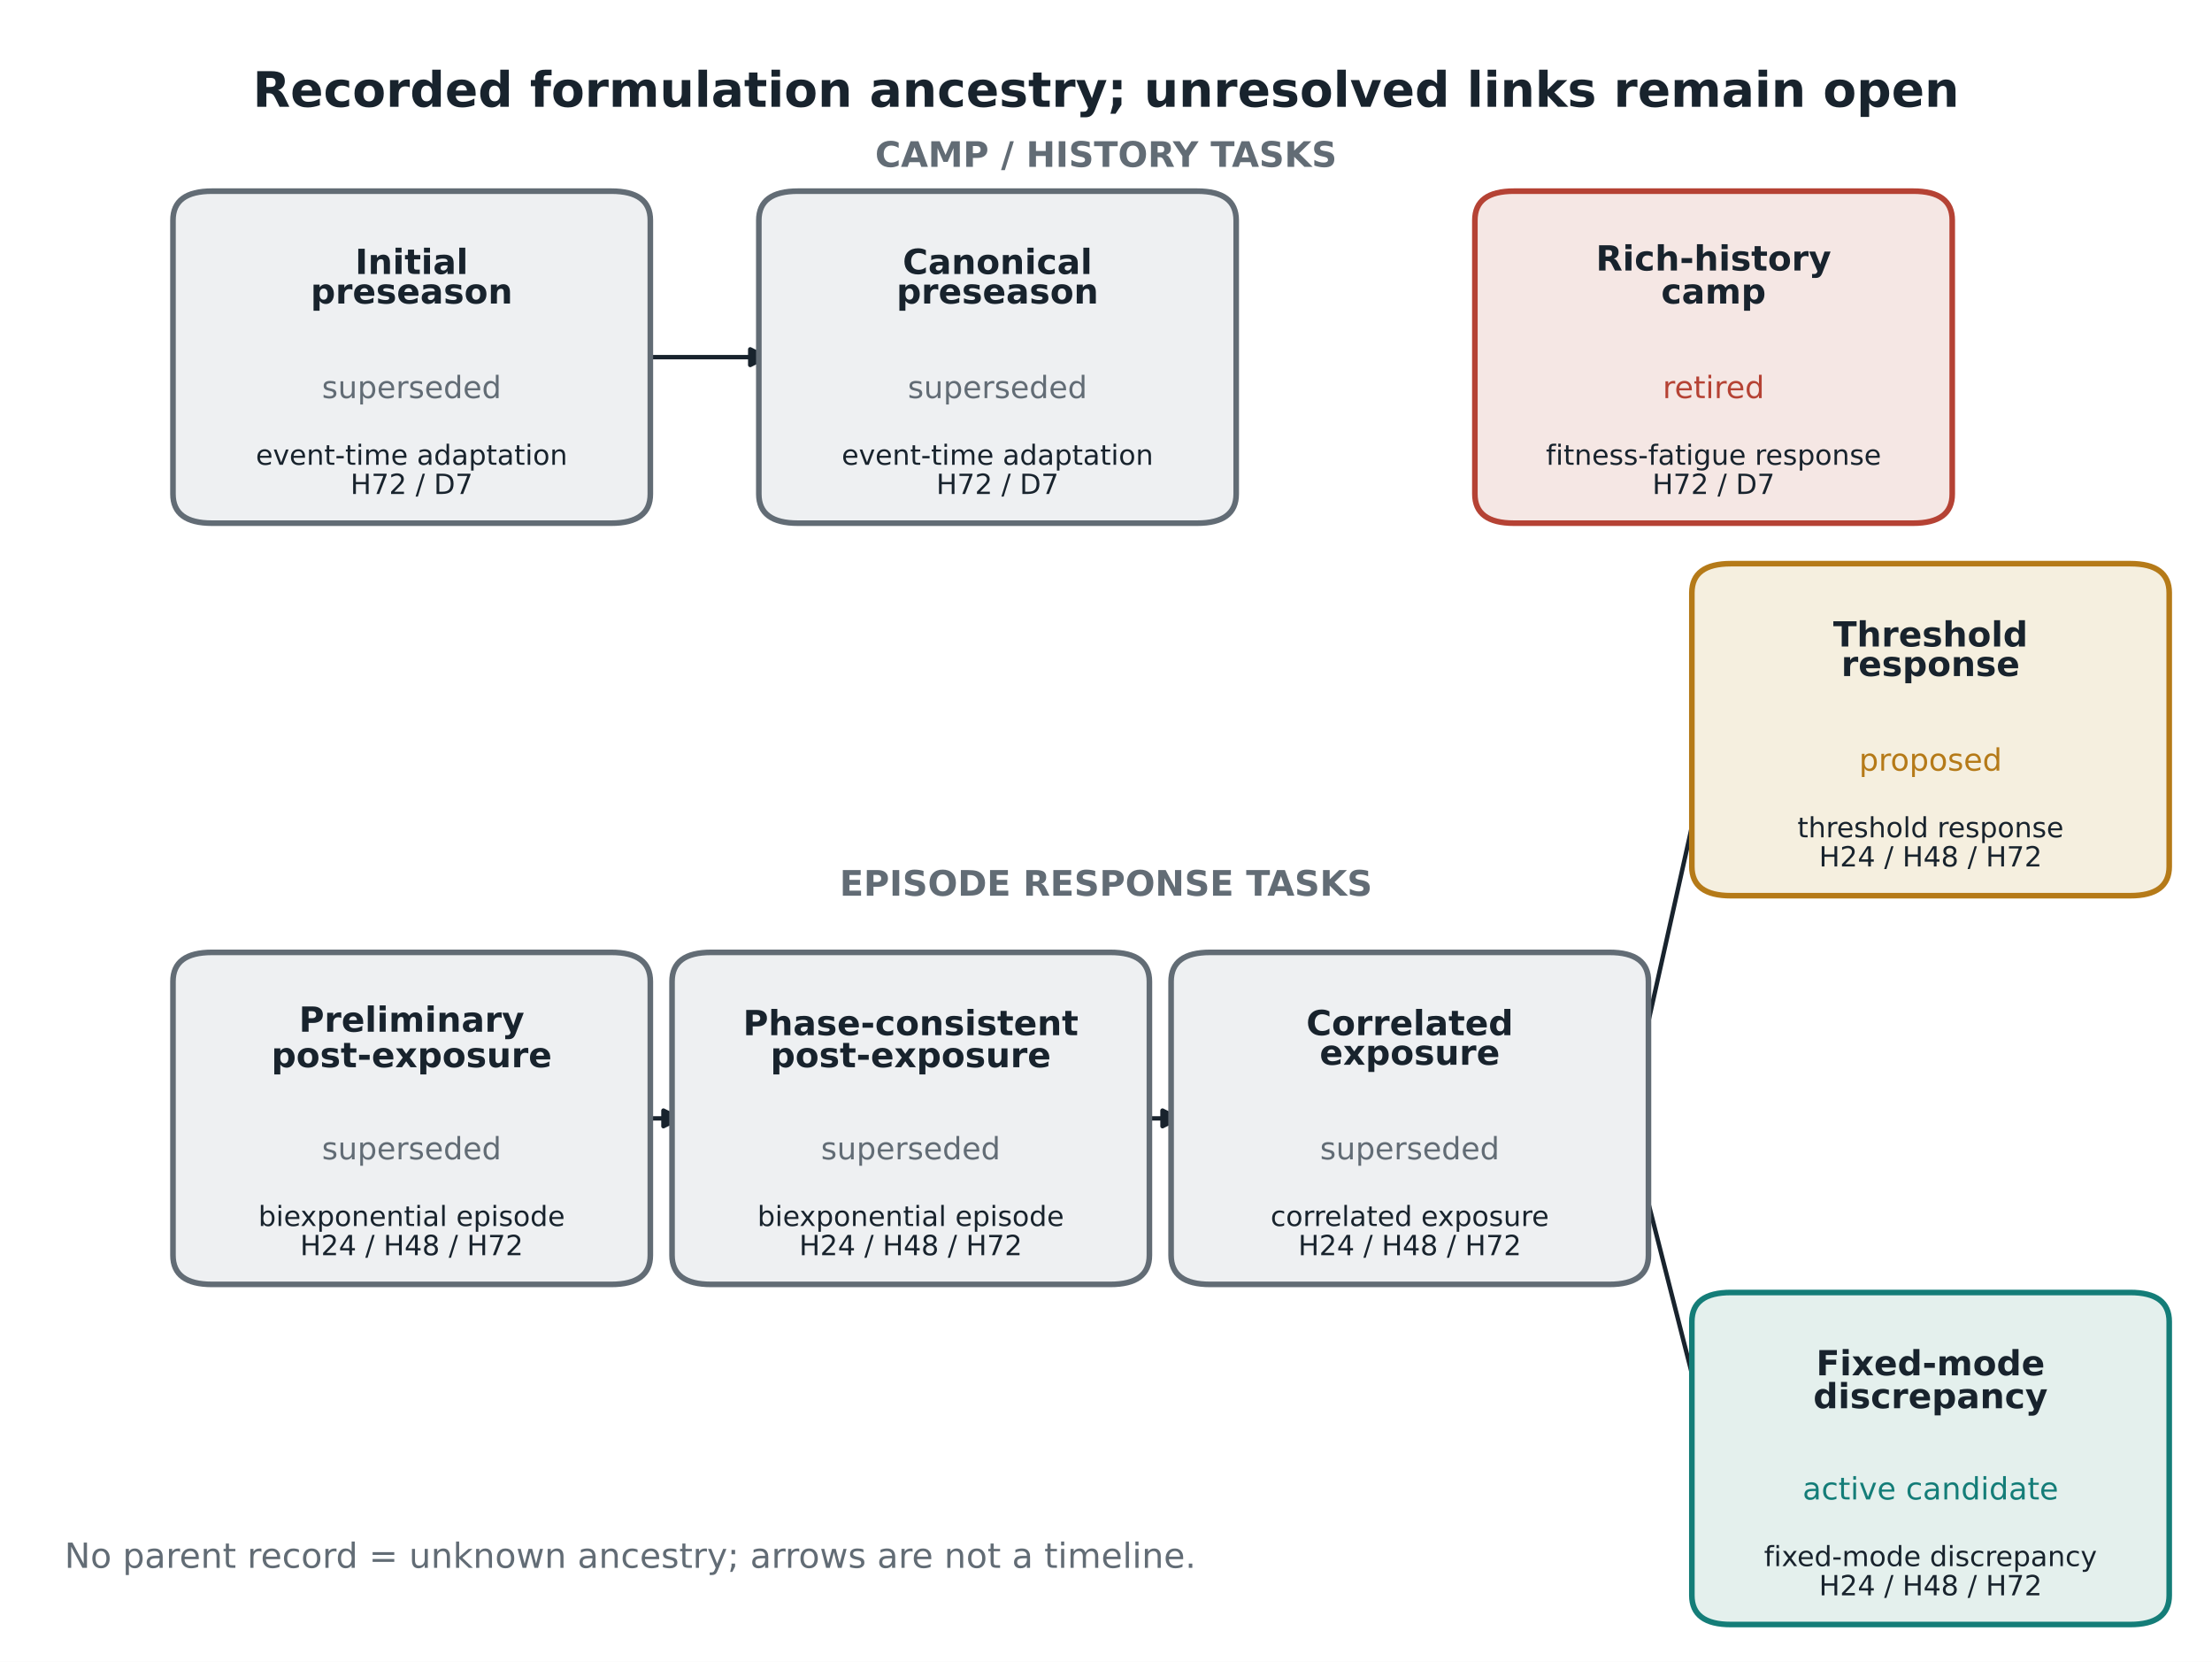
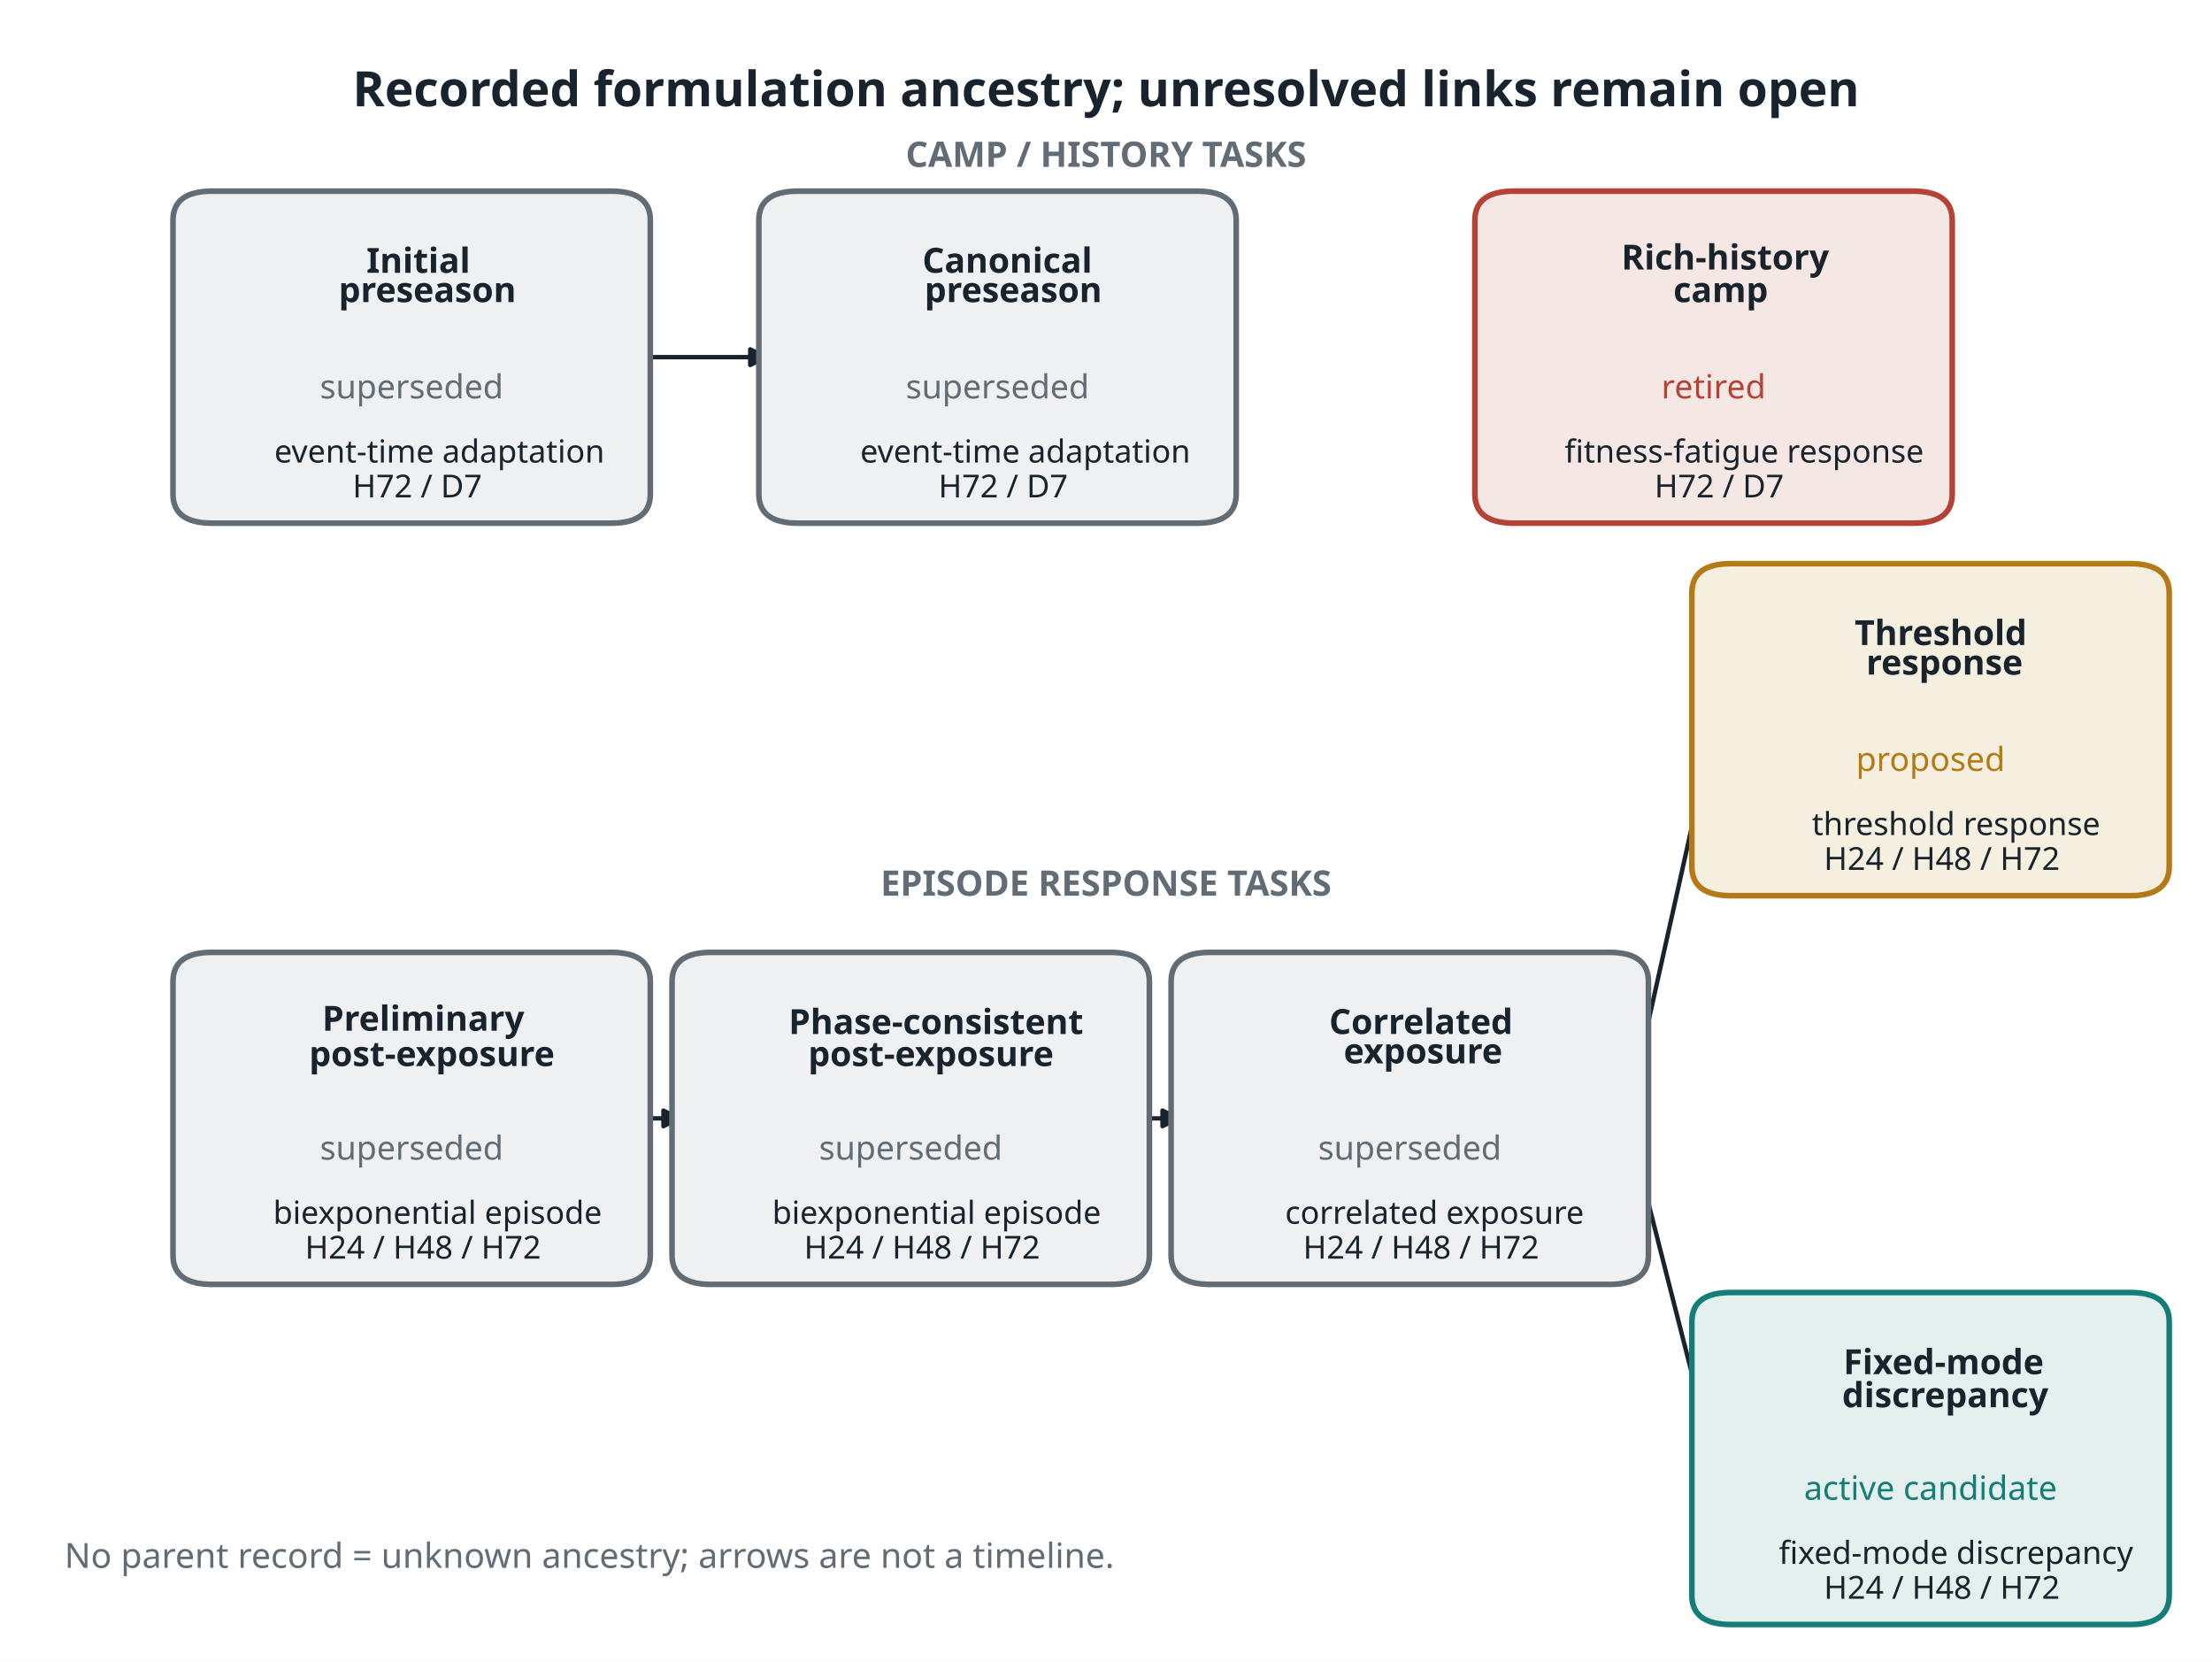
<svg xmlns="http://www.w3.org/2000/svg" width="453.168pt" height="340.38pt" viewBox="0 0 453.168 340.38" version="1.1">
  <defs>
    <style type="text/css">*{stroke-linejoin: round; stroke-linecap: butt}</style>
  </defs>
  <g id="figure_1">
    <g id="patch_1">
-       <path d="M 0 340.38  L 453.168 340.38  L 453.168 0  L 0 0  z " style="fill: #ffffff" />
+       <path d="M 0 340.38 L 453.168 340.38 L 453.168 0 L 0 0 z " style="fill: #ffffff" />
    </g>
    <g id="axes_1">
      <g id="patch_2">
-         <path d="M 130.79 73.156  Q 144.347 73.156 156.898 73.156  " clip-path="url(#p680cb801a0)" style="fill: none; stroke: #18232d; stroke-width: 0.9; stroke-linecap: round" />
-         <path d="M 153.698 71.556  L 156.898 73.156  L 153.698 74.756  z " clip-path="url(#p680cb801a0)" style="fill: #18232d; stroke: #18232d; stroke-width: 0.9; stroke-linecap: round" />
+         <path d="M 130.79 73.156 Q 144.347 73.156 156.898 73.156 " clip-path="url(#p680cb801a0)" style="fill: none; stroke: #18232d; stroke-width: 0.9; stroke-linecap: round" />
+         <path d="M 153.698 71.556 L 156.898 73.156 L 153.698 74.756 z " clip-path="url(#p680cb801a0)" style="fill: #18232d; stroke: #18232d; stroke-width: 0.9; stroke-linecap: round" />
      </g>
      <g id="patch_3">
-         <path d="M 130.79 229.074  Q 135.457 229.074 139.117 229.074  " clip-path="url(#p680cb801a0)" style="fill: none; stroke: #18232d; stroke-width: 0.9; stroke-linecap: round" />
-         <path d="M 135.917 227.474  L 139.117 229.074  L 135.917 230.674  z " clip-path="url(#p680cb801a0)" style="fill: #18232d; stroke: #18232d; stroke-width: 0.9; stroke-linecap: round" />
+         <path d="M 130.79 229.074 Q 135.457 229.074 139.117 229.074 " clip-path="url(#p680cb801a0)" style="fill: none; stroke: #18232d; stroke-width: 0.9; stroke-linecap: round" />
+         <path d="M 135.917 227.474 L 139.117 229.074 L 135.917 230.674 z " clip-path="url(#p680cb801a0)" style="fill: #18232d; stroke: #18232d; stroke-width: 0.9; stroke-linecap: round" />
      </g>
      <g id="patch_4">
-         <path d="M 233.032 229.074  Q 237.698 229.074 241.358 229.074  " clip-path="url(#p680cb801a0)" style="fill: none; stroke: #18232d; stroke-width: 0.9; stroke-linecap: round" />
-         <path d="M 238.158 227.474  L 241.358 229.074  L 238.158 230.674  z " clip-path="url(#p680cb801a0)" style="fill: #18232d; stroke: #18232d; stroke-width: 0.9; stroke-linecap: round" />
+         <path d="M 233.032 229.074 Q 237.698 229.074 241.358 229.074 " clip-path="url(#p680cb801a0)" style="fill: none; stroke: #18232d; stroke-width: 0.9; stroke-linecap: round" />
+         <path d="M 238.158 227.474 L 241.358 229.074 L 238.158 230.674 z " clip-path="url(#p680cb801a0)" style="fill: #18232d; stroke: #18232d; stroke-width: 0.9; stroke-linecap: round" />
      </g>
      <g id="patch_5">
-         <path d="M 333.706 227.125  Q 342.161 189.265 350.397 152.387  " clip-path="url(#p680cb801a0)" style="fill: none; stroke: #18232d; stroke-width: 0.9; stroke-linecap: round" />
-         <path d="M 348.138 155.161  L 350.397 152.387  L 351.261 155.858  z " clip-path="url(#p680cb801a0)" style="fill: #18232d; stroke: #18232d; stroke-width: 0.9; stroke-linecap: round" />
+         <path d="M 333.706 227.125 Q 342.161 189.265 350.397 152.387 " clip-path="url(#p680cb801a0)" style="fill: none; stroke: #18232d; stroke-width: 0.9; stroke-linecap: round" />
+         <path d="M 348.138 155.161 L 350.397 152.387 L 351.261 155.858 z " clip-path="url(#p680cb801a0)" style="fill: #18232d; stroke: #18232d; stroke-width: 0.9; stroke-linecap: round" />
      </g>
      <g id="patch_6">
-         <path d="M 333.765 231.009  Q 342.161 263.904 350.308 295.825  " clip-path="url(#p680cb801a0)" style="fill: none; stroke: #18232d; stroke-width: 0.9; stroke-linecap: round" />
-         <path d="M 351.067 292.329  L 350.308 295.825  L 347.966 293.121  z " clip-path="url(#p680cb801a0)" style="fill: #18232d; stroke: #18232d; stroke-width: 0.9; stroke-linecap: round" />
+         <path d="M 333.765 231.009 Q 342.161 263.904 350.308 295.825 " clip-path="url(#p680cb801a0)" style="fill: none; stroke: #18232d; stroke-width: 0.9; stroke-linecap: round" />
+         <path d="M 351.067 292.329 L 350.308 295.825 L 347.966 293.121 z " clip-path="url(#p680cb801a0)" style="fill: #18232d; stroke: #18232d; stroke-width: 0.9; stroke-linecap: round" />
      </g>
      <g id="text_1">
-         <text style="font-weight: 700; font-size: 10px; font-family: 'DejaVu Sans'; text-anchor: middle; fill: #18232d" x="226.584" y="21.871" transform="rotate(-0 226.584 21.87064)">Recorded formulation ancestry; unresolved links remain open</text>
+         <text style="font-weight: 700; font-size: 10px; font-family: 'STIXGeneral'; text-anchor: middle; fill: #18232d" x="226.584" y="21.772" transform="rotate(-0 226.584 21.7722)">Recorded formulation ancestry; unresolved links remain open</text>
      </g>
      <g id="text_2">
-         <text style="font-weight: 700; font-size: 7.2px; font-family: 'DejaVu Sans'; text-anchor: middle; fill: #626c75" x="226.584" y="34.177" transform="rotate(-0 226.584 34.1766)">CAMP / HISTORY TASKS</text>
+         <text style="font-weight: 700; font-size: 7.2px; font-family: 'STIXGeneral'; text-anchor: middle; fill: #626c75" x="226.584" y="34.177" transform="rotate(-0 226.584 34.1766)">CAMP / HISTORY TASKS</text>
      </g>
      <g id="text_3">
-         <text style="font-weight: 700; font-size: 7.2px; font-family: 'DejaVu Sans'; text-anchor: middle; fill: #626c75" x="226.584" y="183.46" transform="rotate(-0 226.584 183.4596)">EPISODE RESPONSE TASKS</text>
+         <text style="font-weight: 700; font-size: 7.2px; font-family: 'STIXGeneral'; text-anchor: middle; fill: #626c75" x="226.584" y="183.46" transform="rotate(-0 226.584 183.4596)">EPISODE RESPONSE TASKS</text>
      </g>
      <g id="text_4">
-         <text style="font-size: 7.1px; font-family: 'DejaVu Sans'; text-anchor: start; fill: #626c75" x="13.211" y="321.132" transform="rotate(-0 13.21056 321.1317)">No parent record = unknown ancestry; arrows are not a timeline.</text>
+         <text style="font-size: 7.1px; font-family: 'STIXGeneral'; text-anchor: start; fill: #626c75" x="13.211" y="321.132" transform="rotate(-0 13.21056 321.1317)">No parent record = unknown ancestry; arrows are not a timeline.</text>
      </g>
      <g id="patch_7">
-         <path d="M 43.438 107.159  L 125.232 107.159  Q 133.233 107.159 133.233 101.188  L 133.233 45.124  Q 133.233 39.153 125.232 39.153  L 43.438 39.153  Q 35.437 39.153 35.437 45.124  L 35.437 101.188  Q 35.437 107.159 43.438 107.159  z " clip-path="url(#p680cb801a0)" style="fill: #eef0f2; stroke: #626c75; stroke-width: 1.15; stroke-linejoin: miter" />
+         <path d="M 43.438 107.159 L 125.232 107.159 Q 133.233 107.159 133.233 101.188 L 133.233 45.124 Q 133.233 39.153 125.232 39.153 L 43.438 39.153 Q 35.437 39.153 35.437 45.124 L 35.437 101.188 Q 35.437 107.159 43.438 107.159 z " clip-path="url(#p680cb801a0)" style="fill: #eef0f2; stroke: #626c75; stroke-width: 1.15; stroke-linejoin: miter" />
      </g>
      <g id="patch_8">
-         <path d="M 163.461 107.159  L 245.254 107.159  Q 253.256 107.159 253.256 101.188  L 253.256 45.124  Q 253.256 39.153 245.254 39.153  L 163.461 39.153  Q 155.46 39.153 155.46 45.124  L 155.46 101.188  Q 155.46 107.159 163.461 107.159  z " clip-path="url(#p680cb801a0)" style="fill: #eef0f2; stroke: #626c75; stroke-width: 1.15; stroke-linejoin: miter" />
+         <path d="M 163.461 107.159 L 245.254 107.159 Q 253.256 107.159 253.256 101.188 L 253.256 45.124 Q 253.256 39.153 245.254 39.153 L 163.461 39.153 Q 155.46 39.153 155.46 45.124 L 155.46 101.188 Q 155.46 107.159 163.461 107.159 z " clip-path="url(#p680cb801a0)" style="fill: #eef0f2; stroke: #626c75; stroke-width: 1.15; stroke-linejoin: miter" />
      </g>
      <g id="patch_9">
-         <path d="M 310.155 107.159  L 391.948 107.159  Q 399.95 107.159 399.95 101.188  L 399.95 45.124  Q 399.95 39.153 391.948 39.153  L 310.155 39.153  Q 302.154 39.153 302.154 45.124  L 302.154 101.188  Q 302.154 107.159 310.155 107.159  z " clip-path="url(#p680cb801a0)" style="fill: #f5e7e4; stroke: #b54234; stroke-width: 1.15; stroke-linejoin: miter" />
+         <path d="M 310.155 107.159 L 391.948 107.159 Q 399.95 107.159 399.95 101.188 L 399.95 45.124 Q 399.95 39.153 391.948 39.153 L 310.155 39.153 Q 302.154 39.153 302.154 45.124 L 302.154 101.188 Q 302.154 107.159 310.155 107.159 z " clip-path="url(#p680cb801a0)" style="fill: #f5e7e4; stroke: #b54234; stroke-width: 1.15; stroke-linejoin: miter" />
      </g>
      <g id="patch_10">
-         <path d="M 43.438 263.077  L 125.232 263.077  Q 133.233 263.077 133.233 257.106  L 133.233 201.042  Q 133.233 195.071 125.232 195.071  L 43.438 195.071  Q 35.437 195.071 35.437 201.042  L 35.437 257.106  Q 35.437 263.077 43.438 263.077  z " clip-path="url(#p680cb801a0)" style="fill: #eef0f2; stroke: #626c75; stroke-width: 1.15; stroke-linejoin: miter" />
+         <path d="M 43.438 263.077 L 125.232 263.077 Q 133.233 263.077 133.233 257.106 L 133.233 201.042 Q 133.233 195.071 125.232 195.071 L 43.438 195.071 Q 35.437 195.071 35.437 201.042 L 35.437 257.106 Q 35.437 263.077 43.438 263.077 z " clip-path="url(#p680cb801a0)" style="fill: #eef0f2; stroke: #626c75; stroke-width: 1.15; stroke-linejoin: miter" />
      </g>
      <g id="patch_11">
-         <path d="M 145.68 263.077  L 227.473 263.077  Q 235.475 263.077 235.475 257.106  L 235.475 201.042  Q 235.475 195.071 227.473 195.071  L 145.68 195.071  Q 137.678 195.071 137.678 201.042  L 137.678 257.106  Q 137.678 263.077 145.68 263.077  z " clip-path="url(#p680cb801a0)" style="fill: #eef0f2; stroke: #626c75; stroke-width: 1.15; stroke-linejoin: miter" />
+         <path d="M 145.68 263.077 L 227.473 263.077 Q 235.475 263.077 235.475 257.106 L 235.475 201.042 Q 235.475 195.071 227.473 195.071 L 145.68 195.071 Q 137.678 195.071 137.678 201.042 L 137.678 257.106 Q 137.678 263.077 145.68 263.077 z " clip-path="url(#p680cb801a0)" style="fill: #eef0f2; stroke: #626c75; stroke-width: 1.15; stroke-linejoin: miter" />
      </g>
      <g id="patch_12">
-         <path d="M 247.921 263.077  L 329.714 263.077  Q 337.716 263.077 337.716 257.106  L 337.716 201.042  Q 337.716 195.071 329.714 195.071  L 247.921 195.071  Q 239.92 195.071 239.92 201.042  L 239.92 257.106  Q 239.92 263.077 247.921 263.077  z " clip-path="url(#p680cb801a0)" style="fill: #eef0f2; stroke: #626c75; stroke-width: 1.15; stroke-linejoin: miter" />
+         <path d="M 247.921 263.077 L 329.714 263.077 Q 337.716 263.077 337.716 257.106 L 337.716 201.042 Q 337.716 195.071 329.714 195.071 L 247.921 195.071 Q 239.92 195.071 239.92 201.042 L 239.92 257.106 Q 239.92 263.077 247.921 263.077 z " clip-path="url(#p680cb801a0)" style="fill: #eef0f2; stroke: #626c75; stroke-width: 1.15; stroke-linejoin: miter" />
      </g>
      <g id="patch_13">
-         <path d="M 354.608 183.46  L 436.401 183.46  Q 444.403 183.46 444.403 177.488  L 444.403 121.424  Q 444.403 115.453 436.401 115.453  L 354.608 115.453  Q 346.607 115.453 346.607 121.424  L 346.607 177.488  Q 346.607 183.46 354.608 183.46  z " clip-path="url(#p680cb801a0)" style="fill: #f5efdf; stroke: #b57a18; stroke-width: 1.15; stroke-linejoin: miter" />
+         <path d="M 354.608 183.46 L 436.401 183.46 Q 444.403 183.46 444.403 177.488 L 444.403 121.424 Q 444.403 115.453 436.401 115.453 L 354.608 115.453 Q 346.607 115.453 346.607 121.424 L 346.607 177.488 Q 346.607 183.46 354.608 183.46 z " clip-path="url(#p680cb801a0)" style="fill: #f5efdf; stroke: #b57a18; stroke-width: 1.15; stroke-linejoin: miter" />
      </g>
      <g id="patch_14">
-         <path d="M 354.608 332.743  L 436.401 332.743  Q 444.403 332.743 444.403 326.771  L 444.403 270.707  Q 444.403 264.736 436.401 264.736  L 354.608 264.736  Q 346.607 264.736 346.607 270.707  L 346.607 326.771  Q 346.607 332.743 354.608 332.743  z " clip-path="url(#p680cb801a0)" style="fill: #e4f0ed; stroke: #147d78; stroke-width: 1.15; stroke-linejoin: miter" />
+         <path d="M 354.608 332.743 L 436.401 332.743 Q 444.403 332.743 444.403 326.771 L 444.403 270.707 Q 444.403 264.736 436.401 264.736 L 354.608 264.736 Q 346.607 264.736 346.607 270.707 L 346.607 326.771 Q 346.607 332.743 354.608 332.743 z " clip-path="url(#p680cb801a0)" style="fill: #e4f0ed; stroke: #147d78; stroke-width: 1.15; stroke-linejoin: miter" />
      </g>
      <g id="text_5">
-         <text style="font-weight: 700; font-size: 7.1px; font-family: 'DejaVu Sans'; fill: #18232d" transform="translate(72.74374 56.11883)">Initial</text>
-         <text style="font-weight: 700; font-size: 7.1px; font-family: 'DejaVu Sans'; fill: #18232d" transform="translate(63.6402 62.17657)">preseason</text>
+         <text style="font-weight: 700; font-size: 7.1px; font-family: 'STIXGeneral'; fill: #18232d" transform="translate(75.06288 55.87476)">Initial</text>
+         <text style="font-weight: 700; font-size: 7.1px; font-family: 'STIXGeneral'; fill: #18232d" transform="translate(69.38177 61.87815)">preseason</text>
      </g>
      <g id="text_6">
-         <text style="font-size: 6.3px; font-family: 'DejaVu Sans'; text-anchor: middle; fill: #626c75" x="84.335" y="81.544" transform="rotate(-0 84.33504 81.54373)">superseded</text>
+         <text style="font-size: 6.8px; font-family: 'STIXGeneral'; text-anchor: middle; fill: #626c75" x="84.335" y="81.607" transform="rotate(-0 84.33504 81.60696)">superseded</text>
      </g>
      <g id="text_7">
-         <text style="font-size: 5.7px; font-family: 'DejaVu Sans'; fill: #18232d" transform="translate(52.41014 95.20022)">event-time adaptation</text>
-         <text style="font-size: 5.7px; font-family: 'DejaVu Sans'; fill: #18232d" transform="translate(71.78569 101.1781)">H72 / D7</text>
+         <text style="font-size: 6.5px; font-family: 'STIXGeneral'; fill: #18232d" transform="translate(56.19309 94.74167)">event-time adaptation</text>
+         <text style="font-size: 6.5px; font-family: 'STIXGeneral'; fill: #18232d" transform="translate(72.23844 101.8785)">H72 / D7</text>
      </g>
      <g id="text_8">
-         <text style="font-weight: 700; font-size: 7.1px; font-family: 'DejaVu Sans'; fill: #18232d" transform="translate(184.9291 56.11883)">Canonical</text>
-         <text style="font-weight: 700; font-size: 7.1px; font-family: 'DejaVu Sans'; fill: #18232d" transform="translate(183.6628 62.17657)">preseason</text>
+         <text style="font-weight: 700; font-size: 7.1px; font-family: 'STIXGeneral'; fill: #18232d" transform="translate(188.9722 55.85701)">Canonical</text>
+         <text style="font-weight: 700; font-size: 7.1px; font-family: 'STIXGeneral'; fill: #18232d" transform="translate(189.4043 61.87815)">preseason</text>
      </g>
      <g id="text_9">
-         <text style="font-size: 6.3px; font-family: 'DejaVu Sans'; text-anchor: middle; fill: #626c75" x="204.358" y="81.544" transform="rotate(-0 204.3576 81.54373)">superseded</text>
+         <text style="font-size: 6.8px; font-family: 'STIXGeneral'; text-anchor: middle; fill: #626c75" x="204.358" y="81.607" transform="rotate(-0 204.3576 81.60696)">superseded</text>
      </g>
      <g id="text_10">
-         <text style="font-size: 5.7px; font-family: 'DejaVu Sans'; fill: #18232d" transform="translate(172.4327 95.20022)">event-time adaptation</text>
-         <text style="font-size: 5.7px; font-family: 'DejaVu Sans'; fill: #18232d" transform="translate(191.8082 101.1781)">H72 / D7</text>
+         <text style="font-size: 6.5px; font-family: 'STIXGeneral'; fill: #18232d" transform="translate(176.2156 94.74167)">event-time adaptation</text>
+         <text style="font-size: 6.5px; font-family: 'STIXGeneral'; fill: #18232d" transform="translate(192.261 101.8785)">H72 / D7</text>
      </g>
      <g id="text_11">
-         <text style="font-weight: 700; font-size: 7.1px; font-family: 'DejaVu Sans'; fill: #18232d" transform="translate(326.939 55.40328)">Rich-history</text>
-         <text style="font-weight: 700; font-size: 7.1px; font-family: 'DejaVu Sans'; fill: #18232d" transform="translate(340.3114 62.17657)">camp</text>
+         <text style="font-weight: 700; font-size: 7.1px; font-family: 'STIXGeneral'; fill: #18232d" transform="translate(332.1631 55.19693)">Rich-history</text>
+         <text style="font-weight: 700; font-size: 7.1px; font-family: 'STIXGeneral'; fill: #18232d" transform="translate(342.8264 61.87815)">camp</text>
      </g>
      <g id="text_12">
-         <text style="font-size: 6.3px; font-family: 'DejaVu Sans'; text-anchor: middle; fill: #b54234" x="351.052" y="81.544" transform="rotate(-0 351.0518 81.54373)">retired</text>
+         <text style="font-size: 6.8px; font-family: 'STIXGeneral'; text-anchor: middle; fill: #b54234" x="351.052" y="81.607" transform="rotate(-0 351.0518 81.60696)">retired</text>
      </g>
      <g id="text_13">
-         <text style="font-size: 5.7px; font-family: 'DejaVu Sans'; fill: #18232d" transform="translate(316.7036 95.20022)">fitness-fatigue response</text>
-         <text style="font-size: 5.7px; font-family: 'DejaVu Sans'; fill: #18232d" transform="translate(338.5025 101.1781)">H72 / D7</text>
+         <text style="font-size: 6.5px; font-family: 'STIXGeneral'; fill: #18232d" transform="translate(320.5364 94.73862)">fitness-fatigue response</text>
+         <text style="font-size: 6.5px; font-family: 'STIXGeneral'; fill: #18232d" transform="translate(338.9552 101.8785)">H72 / D7</text>
      </g>
      <g id="text_14">
-         <text style="font-weight: 700; font-size: 7.1px; font-family: 'DejaVu Sans'; fill: #18232d" transform="translate(61.23674 211.3211)">Preliminary</text>
-         <text style="font-weight: 700; font-size: 7.1px; font-family: 'DejaVu Sans'; fill: #18232d" transform="translate(55.59613 218.5991)">post-exposure</text>
+         <text style="font-weight: 700; font-size: 7.1px; font-family: 'STIXGeneral'; fill: #18232d" transform="translate(66.00317 211.1147)">Preliminary</text>
+         <text style="font-weight: 700; font-size: 7.1px; font-family: 'STIXGeneral'; fill: #18232d" transform="translate(63.32958 218.3534)">post-exposure</text>
      </g>
      <g id="text_15">
-         <text style="font-size: 6.3px; font-family: 'DejaVu Sans'; text-anchor: middle; fill: #626c75" x="84.335" y="237.462" transform="rotate(-0 84.33504 237.4615)">superseded</text>
+         <text style="font-size: 6.8px; font-family: 'STIXGeneral'; text-anchor: middle; fill: #626c75" x="84.335" y="237.525" transform="rotate(-0 84.33504 237.5248)">superseded</text>
      </g>
      <g id="text_16">
-         <text style="font-size: 5.7px; font-family: 'DejaVu Sans'; fill: #18232d" transform="translate(52.92492 251.118)">biexponential episode</text>
-         <text style="font-size: 5.7px; font-family: 'DejaVu Sans'; fill: #18232d" transform="translate(61.48205 257.0959)">H24 / H48 / H72</text>
+         <text style="font-size: 6.5px; font-family: 'STIXGeneral'; fill: #18232d" transform="translate(55.96813 250.6595)">biexponential episode</text>
+         <text style="font-size: 6.5px; font-family: 'STIXGeneral'; fill: #18232d" transform="translate(62.48844 257.7963)">H24 / H48 / H72</text>
      </g>
      <g id="text_17">
-         <text style="font-weight: 700; font-size: 7.1px; font-family: 'DejaVu Sans'; fill: #18232d" transform="translate(152.2158 212.0366)">Phase-consistent</text>
-         <text style="font-weight: 700; font-size: 7.1px; font-family: 'DejaVu Sans'; fill: #18232d" transform="translate(157.8376 218.5991)">post-exposure</text>
+         <text style="font-weight: 700; font-size: 7.1px; font-family: 'STIXGeneral'; fill: #18232d" transform="translate(161.5634 211.7926)">Phase-consistent</text>
+         <text style="font-weight: 700; font-size: 7.1px; font-family: 'STIXGeneral'; fill: #18232d" transform="translate(165.571 218.3534)">post-exposure</text>
      </g>
      <g id="text_18">
-         <text style="font-size: 6.3px; font-family: 'DejaVu Sans'; text-anchor: middle; fill: #626c75" x="186.576" y="237.462" transform="rotate(-0 186.5765 237.4615)">superseded</text>
+         <text style="font-size: 6.8px; font-family: 'STIXGeneral'; text-anchor: middle; fill: #626c75" x="186.576" y="237.525" transform="rotate(-0 186.5765 237.5248)">superseded</text>
      </g>
      <g id="text_19">
-         <text style="font-size: 5.7px; font-family: 'DejaVu Sans'; fill: #18232d" transform="translate(155.1664 251.118)">biexponential episode</text>
-         <text style="font-size: 5.7px; font-family: 'DejaVu Sans'; fill: #18232d" transform="translate(163.7235 257.0959)">H24 / H48 / H72</text>
+         <text style="font-size: 6.5px; font-family: 'STIXGeneral'; fill: #18232d" transform="translate(158.2096 250.6595)">biexponential episode</text>
+         <text style="font-size: 6.5px; font-family: 'STIXGeneral'; fill: #18232d" transform="translate(164.7299 257.7963)">H24 / H48 / H72</text>
      </g>
      <g id="text_20">
-         <text style="font-weight: 700; font-size: 7.1px; font-family: 'DejaVu Sans'; fill: #18232d" transform="translate(267.6061 212.0366)">Correlated</text>
-         <text style="font-weight: 700; font-size: 7.1px; font-family: 'DejaVu Sans'; fill: #18232d" transform="translate(270.3418 218.0944)">exposure</text>
+         <text style="font-weight: 700; font-size: 7.1px; font-family: 'STIXGeneral'; fill: #18232d" transform="translate(272.2993 211.7748)">Correlated</text>
+         <text style="font-weight: 700; font-size: 7.1px; font-family: 'STIXGeneral'; fill: #18232d" transform="translate(275.2813 217.7959)">exposure</text>
      </g>
      <g id="text_21">
-         <text style="font-size: 6.3px; font-family: 'DejaVu Sans'; text-anchor: middle; fill: #626c75" x="288.818" y="237.462" transform="rotate(-0 288.8179 237.4615)">superseded</text>
+         <text style="font-size: 6.8px; font-family: 'STIXGeneral'; text-anchor: middle; fill: #626c75" x="288.818" y="237.525" transform="rotate(-0 288.8179 237.5248)">superseded</text>
      </g>
      <g id="text_22">
-         <text style="font-size: 5.7px; font-family: 'DejaVu Sans'; fill: #18232d" transform="translate(260.3014 251.118)">correlated exposure</text>
-         <text style="font-size: 5.7px; font-family: 'DejaVu Sans'; fill: #18232d" transform="translate(265.9649 257.0959)">H24 / H48 / H72</text>
+         <text style="font-size: 6.5px; font-family: 'STIXGeneral'; fill: #18232d" transform="translate(263.2755 250.6595)">correlated exposure</text>
+         <text style="font-size: 6.5px; font-family: 'STIXGeneral'; fill: #18232d" transform="translate(266.9713 257.7963)">H24 / H48 / H72</text>
      </g>
      <g id="text_23">
-         <text style="font-weight: 700; font-size: 7.1px; font-family: 'DejaVu Sans'; fill: #18232d" transform="translate(375.5603 132.419)">Threshold</text>
-         <text style="font-weight: 700; font-size: 7.1px; font-family: 'DejaVu Sans'; fill: #18232d" transform="translate(377.2055 138.4768)">response</text>
+         <text style="font-weight: 700; font-size: 7.1px; font-family: 'STIXGeneral'; fill: #18232d" transform="translate(379.9556 132.1217)">Threshold</text>
+         <text style="font-weight: 700; font-size: 7.1px; font-family: 'STIXGeneral'; fill: #18232d" transform="translate(382.3264 138.1783)">response</text>
      </g>
      <g id="text_24">
-         <text style="font-size: 6.3px; font-family: 'DejaVu Sans'; text-anchor: middle; fill: #b57a18" x="395.505" y="157.844" transform="rotate(-0 395.5046 157.8439)">proposed</text>
+         <text style="font-size: 6.8px; font-family: 'STIXGeneral'; text-anchor: middle; fill: #b57a18" x="395.505" y="157.907" transform="rotate(-0 395.5046 157.9072)">proposed</text>
      </g>
      <g id="text_25">
-         <text style="font-size: 5.7px; font-family: 'DejaVu Sans'; fill: #18232d" transform="translate(368.2324 171.5004)">threshold response</text>
-         <text style="font-size: 5.7px; font-family: 'DejaVu Sans'; fill: #18232d" transform="translate(372.6516 177.4783)">H24 / H48 / H72</text>
+         <text style="font-size: 6.5px; font-family: 'STIXGeneral'; fill: #18232d" transform="translate(371.2104 171.0419)">threshold response</text>
+         <text style="font-size: 6.5px; font-family: 'STIXGeneral'; fill: #18232d" transform="translate(373.658 178.1787)">H24 / H48 / H72</text>
      </g>
      <g id="text_26">
-         <text style="font-weight: 700; font-size: 7.1px; font-family: 'DejaVu Sans'; fill: #18232d" transform="translate(372.0635 281.702)">Fixed-mode</text>
-         <text style="font-weight: 700; font-size: 7.1px; font-family: 'DejaVu Sans'; fill: #18232d" transform="translate(371.4883 288.4415)">discrepancy</text>
+         <text style="font-weight: 700; font-size: 7.1px; font-family: 'STIXGeneral'; fill: #18232d" transform="translate(377.652 281.458)">Fixed-mode</text>
+         <text style="font-weight: 700; font-size: 7.1px; font-family: 'STIXGeneral'; fill: #18232d" transform="translate(377.3958 288.2351)">discrepancy</text>
      </g>
      <g id="text_27">
-         <text style="font-size: 6.3px; font-family: 'DejaVu Sans'; text-anchor: middle; fill: #147d78" x="395.505" y="307.127" transform="rotate(-0 395.5046 307.1269)">active candidate</text>
+         <text style="font-size: 6.8px; font-family: 'STIXGeneral'; text-anchor: middle; fill: #147d78" x="395.505" y="307.19" transform="rotate(-0 395.5046 307.1902)">active candidate</text>
      </g>
      <g id="text_28">
-         <text style="font-size: 5.7px; font-family: 'DejaVu Sans'; fill: #18232d" transform="translate(361.3995 320.7834)">fixed-mode discrepancy</text>
-         <text style="font-size: 5.7px; font-family: 'DejaVu Sans'; fill: #18232d" transform="translate(372.6516 326.7613)">H24 / H48 / H72</text>
+         <text style="font-size: 6.5px; font-family: 'STIXGeneral'; fill: #18232d" transform="translate(364.4438 320.3218)">fixed-mode discrepancy</text>
+         <text style="font-size: 6.5px; font-family: 'STIXGeneral'; fill: #18232d" transform="translate(373.658 327.4617)">H24 / H48 / H72</text>
      </g>
    </g>
  </g>
  <defs>
    <clipPath id="p680cb801a0">
      <rect x="4.32" y="4.32" width="444.528" height="331.74" />
    </clipPath>
  </defs>
</svg>
